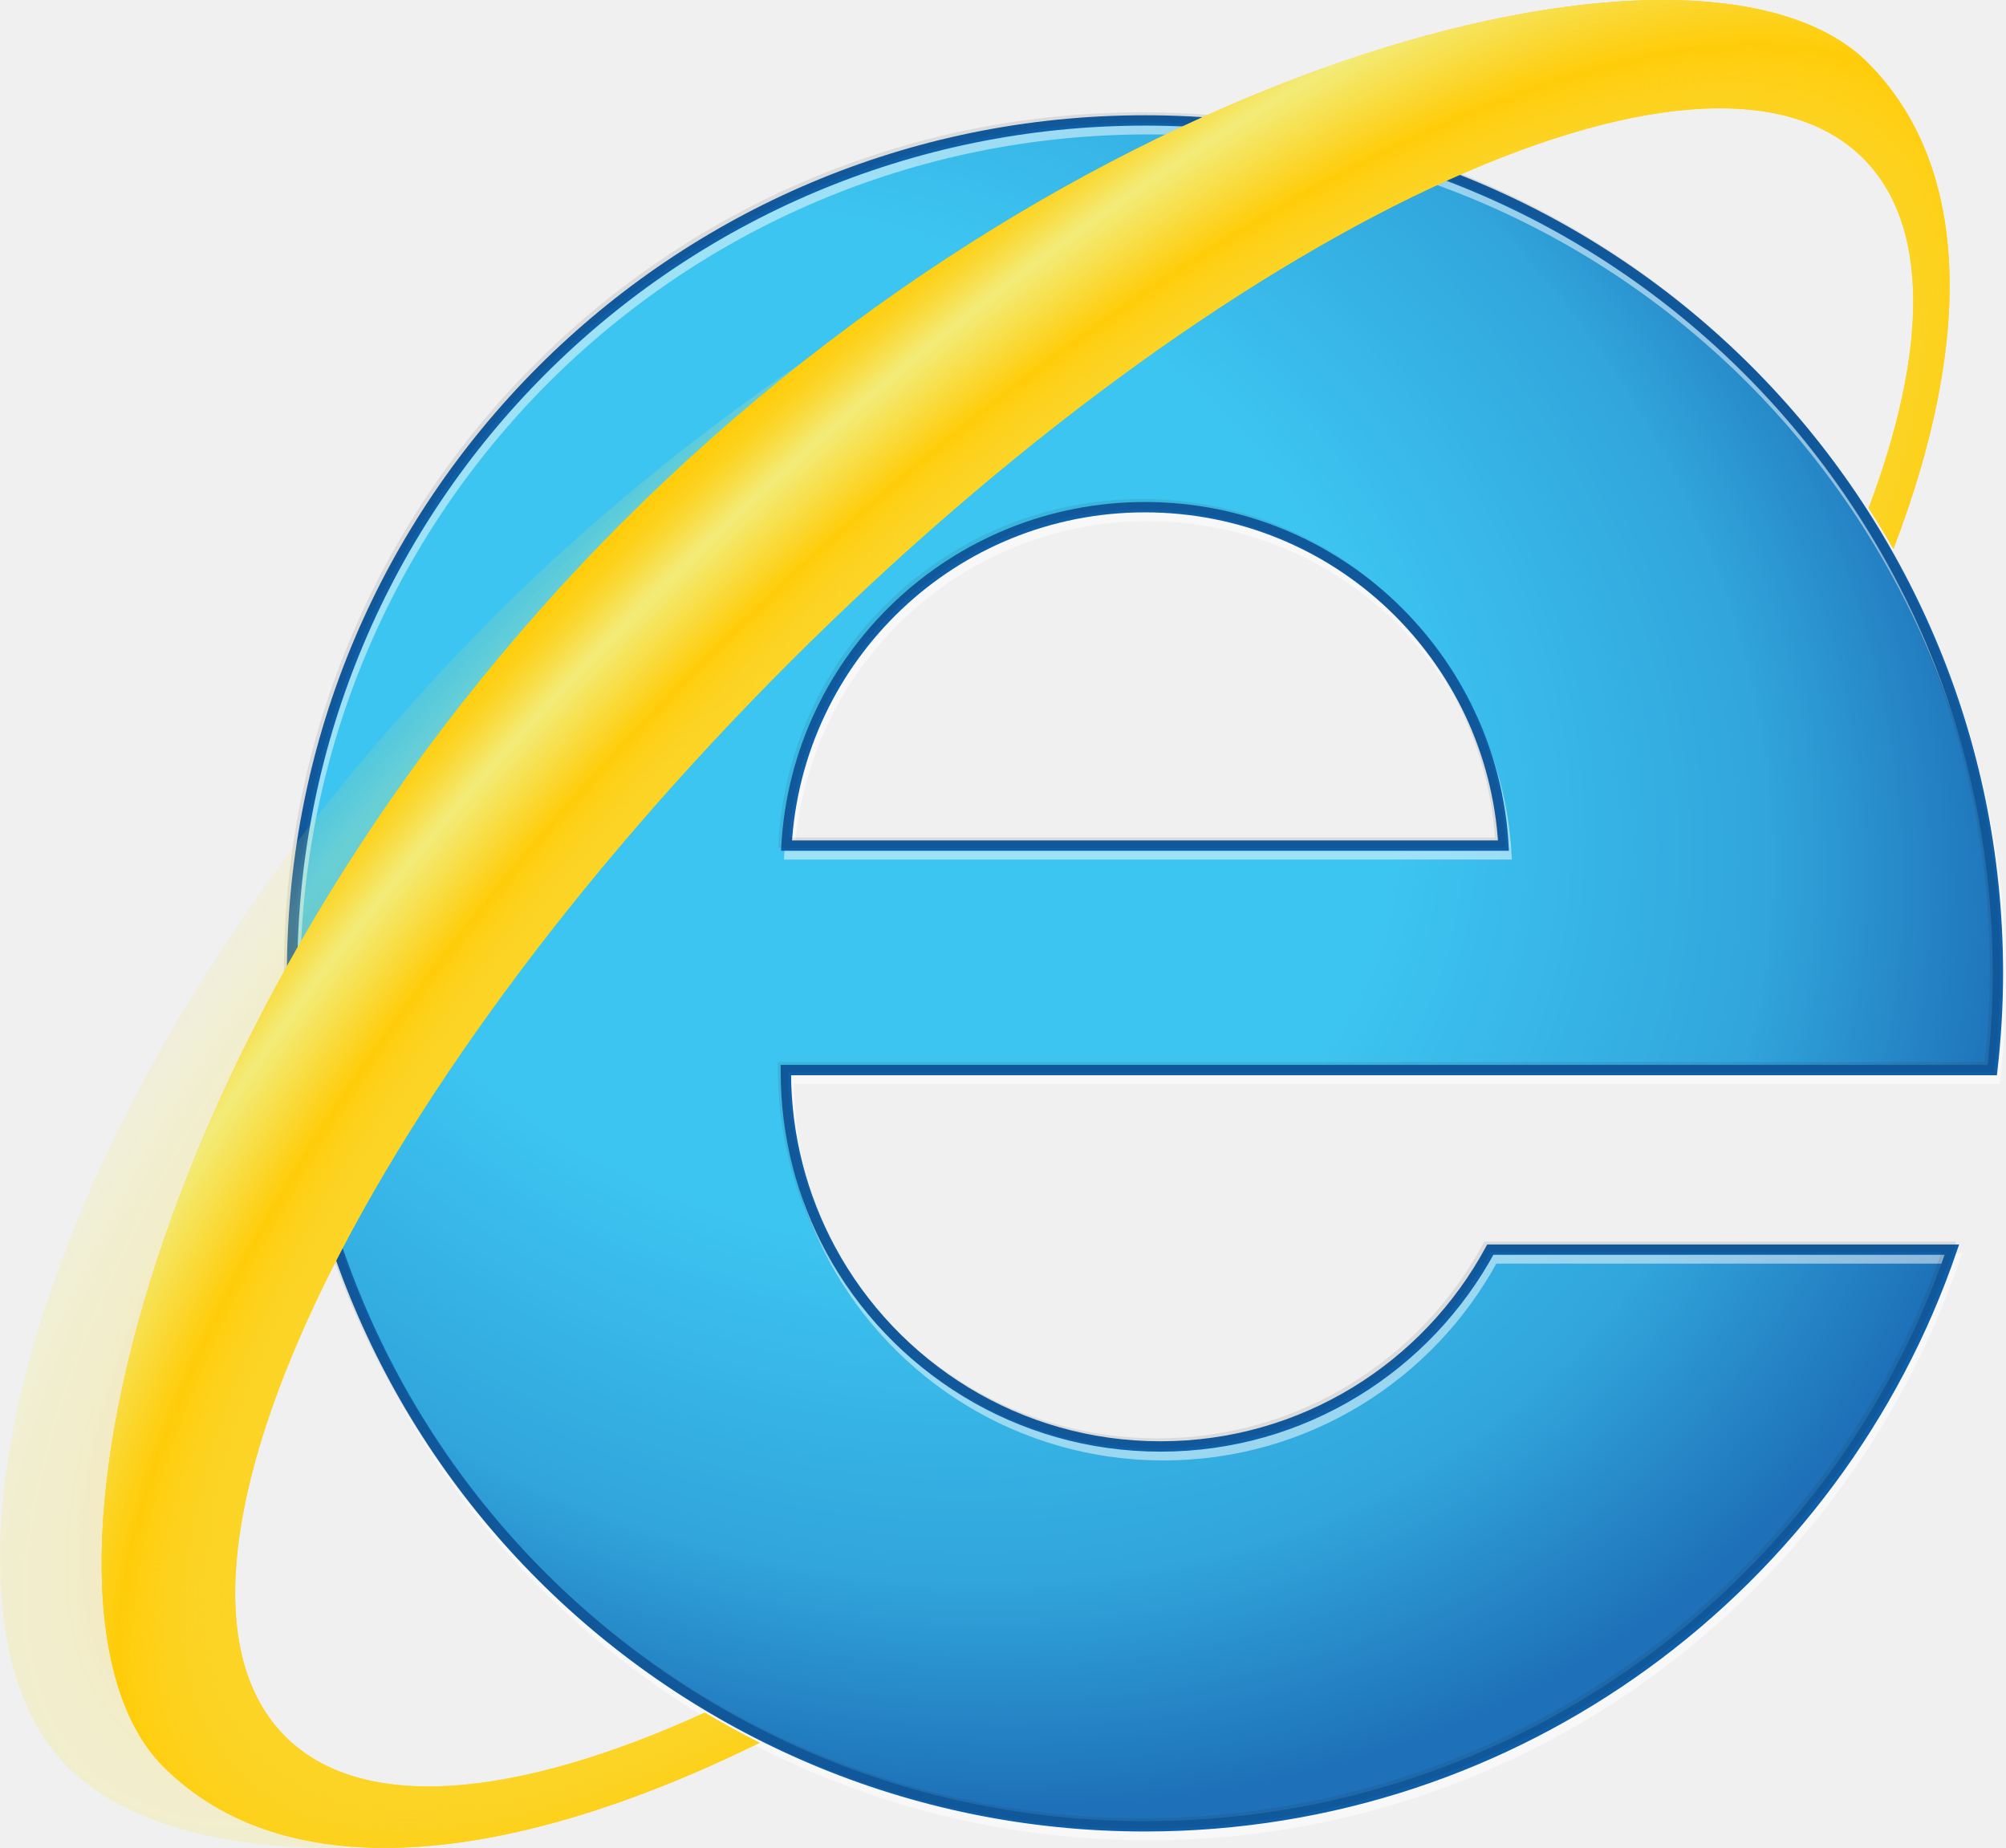
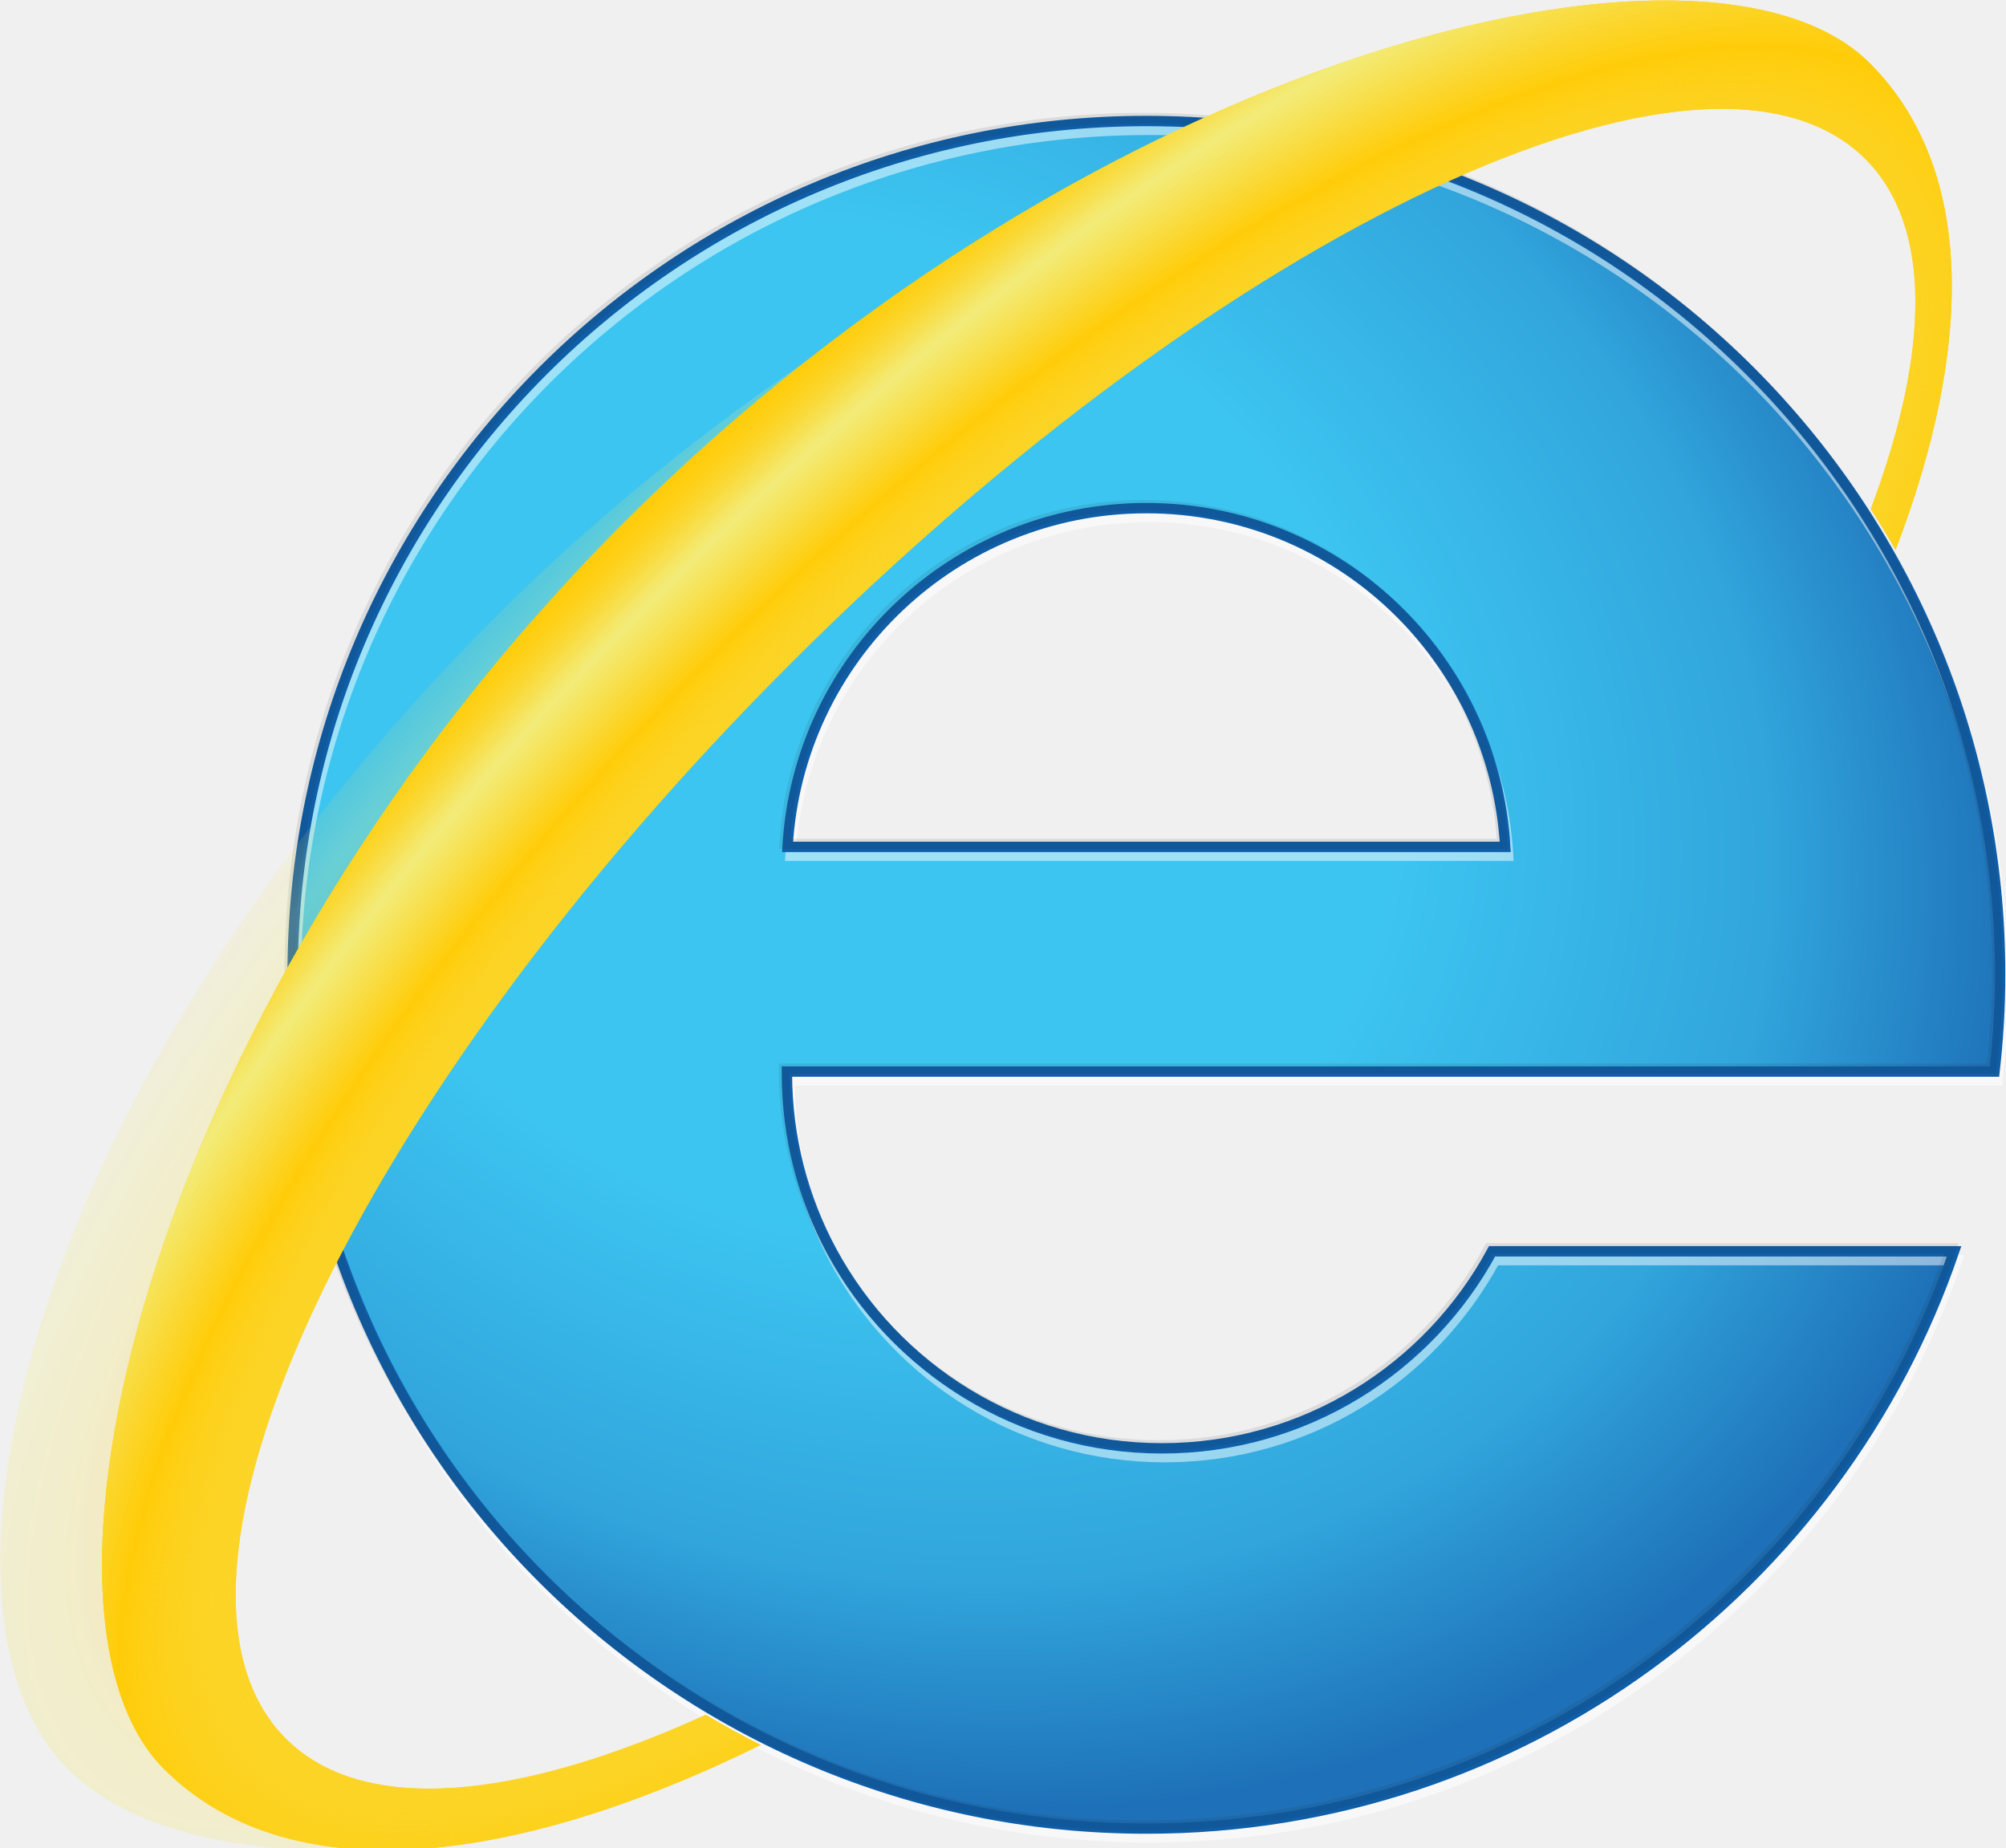
- <svg xmlns="http://www.w3.org/2000/svg" xmlns:xlink="http://www.w3.org/1999/xlink" width="109.4" height="100.775" id="svg2" version="1.1">
-   <defs id="defs4">
-     <radialGradient xlink:href="#SVGID_1_" id="radialGradient3275" gradientUnits="userSpaceOnUse" gradientTransform="matrix(0.869,0.4949,-0.4095,0.7191,90.1259,-29.9967)" cx="157.011" cy="169.838" r="175.426" />
-     <radialGradient xlink:href="#SVGID_2_" id="radialGradient3277" gradientUnits="userSpaceOnUse" gradientTransform="matrix(0.7101,0.7041,-1.8774,1.8936,417.7134,-296.0714)" cx="171.779" cy="195.98" r="78.794" />
-     <radialGradient xlink:href="#SVGID_3_" id="radialGradient3279" gradientUnits="userSpaceOnUse" gradientTransform="matrix(0.7015,0.7127,-1.8844,1.8549,441.4625,-309.2913)" cx="188.84" cy="204.358" r="89.173" />
+ <svg xmlns="http://www.w3.org/2000/svg" xmlns:xlink="http://www.w3.org/1999/xlink" width="109.4" height="100.775">
+   <defs>
+     <radialGradient xlink:href="#a" id="d" gradientUnits="userSpaceOnUse" gradientTransform="matrix(.869 .495 -.409 .719 90.126 -29.997)" cx="157.011" cy="169.838" r="175.426" />
+     <radialGradient xlink:href="#b" id="e" gradientUnits="userSpaceOnUse" gradientTransform="matrix(.71 .704 -1.877 1.894 417.713 -296.071)" cx="171.779" cy="195.98" r="78.794" />
+     <radialGradient xlink:href="#c" id="f" gradientUnits="userSpaceOnUse" gradientTransform="matrix(.702 .713 -1.884 1.855 441.462 -309.291)" cx="188.84" cy="204.358" r="89.173" />
  </defs>
-   <g id="layer1" transform="translate(15.74869,-265.3015)">
-     <g id="g3241">
-       <g transform="matrix(0.3846221,0,0,0.3846221,-30.92626,239.595)" id="g3098">
-         <g id="g3100">
-           <radialGradient gradientUnits="userSpaceOnUse" gradientTransform="matrix(0.869,0.4949,-0.4095,0.7191,90.1259,-29.9967)" r="175.426" cy="169.838" cx="157.011" id="SVGID_1_">
-             <stop id="stop3103" style="stop-color:#3DC5F1" offset="0.471" />
-             <stop id="stop3105" style="stop-color:#31A5DC" offset="0.79" />
-             <stop id="stop3107" style="stop-color:#1E71B8" offset="1" />
-           </radialGradient>
-           <path id="path3109" d="m 204.013,271.924 c -20.214,0 -37.787,-11.293 -46.766,-27.908 -4.052,-7.502 -6.356,-16.09 -6.356,-25.215 v -0.244 h 0.005 106.233 64.823 c 0.508,-4.504 0.795,-9.072 0.795,-13.711 0,-66.792 -54.145,-120.935 -120.936,-120.935 -66.792,0 -120.937,54.144 -120.937,120.935 0,66.791 54.145,120.936 120.937,120.936 53.076,0 98.134,-34.207 114.413,-81.766 h -65.447 c -8.977,16.615 -26.552,27.908 -46.764,27.908 z m -2.201,-133.177 c 27.136,0 49.306,21.229 50.829,47.983 h -101.66 c 1.523,-26.754 23.694,-47.983 50.831,-47.983 z" style="fill:url(#radialGradient3275)" />
-           <g id="g3111" style="opacity:0.5">
-             <path id="path3113" d="m 204.429,273.173 c -20.213,0 -37.786,-11.293 -46.766,-27.908 -4.052,-7.502 -6.356,-16.09 -6.356,-25.215 v -0.244 h 0.005 106.232 64.823 c 0.508,-4.504 0.795,-9.072 0.795,-13.711 0,-66.792 -54.145,-120.935 -120.936,-120.935 -66.791,0 -120.934,54.143 -120.934,120.935 0,66.791 54.145,120.936 120.936,120.936 53.076,0 98.134,-34.207 114.413,-81.766 h -65.447 c -8.978,16.615 -26.553,27.908 -46.765,27.908 z m -2.201,-133.177 c 27.136,0 49.306,21.229 50.829,47.983 h -101.66 c 1.524,-26.754 23.694,-47.983 50.831,-47.983 z" stroke-miterlimit="10" style="fill:none;stroke:#ffffff;stroke-width:1.469;stroke-miterlimit:10" />
-           </g>
-           <path id="path3115" d="m 204.013,271.924 c -20.214,0 -37.787,-11.293 -46.766,-27.908 -4.052,-7.502 -6.356,-16.09 -6.356,-25.215 v -0.244 h 0.005 106.233 64.823 c 0.508,-4.504 0.795,-9.072 0.795,-13.711 0,-66.792 -54.145,-120.935 -120.936,-120.935 -66.792,0 -120.937,54.144 -120.937,120.935 0,66.791 54.145,120.936 120.937,120.936 53.076,0 98.134,-34.207 114.413,-81.766 h -65.447 c -8.977,16.615 -26.552,27.908 -46.764,27.908 z m -2.201,-133.177 c 27.136,0 49.306,21.229 50.829,47.983 h -101.66 c 1.523,-26.754 23.694,-47.983 50.831,-47.983 z" stroke-miterlimit="10" style="fill:none;stroke:#0f5ea8;stroke-width:1.469;stroke-miterlimit:10" />
-           <g id="g3117" style="opacity:0.1">
-             <path id="path3119" d="m 203.597,271.508 c -20.214,0 -37.787,-11.293 -46.767,-27.908 -4.052,-7.502 -6.356,-16.09 -6.356,-25.215 v -0.244 h 0.005 106.233 64.823 c 0.508,-4.504 0.795,-9.072 0.795,-13.711 0,-66.792 -54.145,-120.936 -120.936,-120.936 -66.792,0 -120.937,54.144 -120.937,120.936 0,66.791 54.145,120.936 120.937,120.936 53.076,0 98.134,-34.207 114.413,-81.766 H 250.36 c -8.976,16.615 -26.551,27.908 -46.763,27.908 z m -2.201,-133.177 c 27.136,0 49.306,21.229 50.829,47.983 h -101.66 c 1.523,-26.755 23.693,-47.983 50.831,-47.983 z" stroke-miterlimit="10" style="fill:none;stroke:#231f20;stroke-width:1.469;stroke-miterlimit:10" />
-           </g>
-         </g>
-         <radialGradient gradientUnits="userSpaceOnUse" gradientTransform="matrix(0.7101,0.7041,-1.8774,1.8936,417.7134,-296.0714)" r="78.794" cy="195.98" cx="171.779" id="SVGID_2_">
-           <stop id="stop3122" style="stop-color:#FFCC09" offset="0.638" />
-           <stop id="stop3124" style="stop-color:#F2ED7E;stop-opacity:0.96" offset="0.871" />
-           <stop id="stop3126" style="stop-color:#F3EC79;stop-opacity:0.806" offset="0.892" />
-           <stop id="stop3128" style="stop-color:#F4E76A;stop-opacity:0.619" offset="0.917" />
-           <stop id="stop3130" style="stop-color:#F7E051;stop-opacity:0.415" offset="0.944" />
-           <stop id="stop3132" style="stop-color:#FBD730;stop-opacity:0.2" offset="0.973" />
-           <stop id="stop3134" style="stop-color:#FFCC09;stop-opacity:0" offset="1" />
-         </radialGradient>
-         <path id="path3136" d="m 139.395,309.66 c -26.71,12.176 -48.584,14.281 -59.485,3.379 -22.308,-22.309 9.694,-90.48 71.479,-152.265 61.785,-61.784 129.958,-93.787 152.265,-71.479 9.521,9.522 9.119,27.415 0.759,49.583 1.224,1.896 2.398,3.824 3.518,5.789 C 319.16,115.382 319.034,90.475 304.268,75.71 281.377,52.819 176.443,87.324 109.721,154.048 43,220.768 26.363,294.691 49.006,317.334 c 17.253,17.254 62.211,14.289 98.166,-3.396 -2.649,-1.334 -5.241,-2.764 -7.777,-4.278 z" style="opacity:0.25;fill:url(#radialGradient3277)" />
-         <path id="path3138" d="m 139.395,309.66 c -26.71,12.176 -48.584,14.281 -59.485,3.379 -22.308,-22.309 9.694,-90.48 71.479,-152.265 61.785,-61.784 129.958,-93.787 152.265,-71.479 9.521,9.522 9.119,27.415 0.759,49.583 1.224,1.896 2.398,3.824 3.518,5.789 11.229,-29.285 11.103,-54.192 -3.663,-68.957 -22.891,-22.891 -109.786,-1.605 -176.507,65.118 -66.723,66.723 -87.764,153.861 -65.12,176.506 17.253,17.254 48.578,14.289 84.533,-3.396 -2.651,-1.334 -5.243,-2.764 -7.779,-4.278 z" style="fill:#ffcc09" />
-         <radialGradient gradientUnits="userSpaceOnUse" gradientTransform="matrix(0.7015,0.7127,-1.8844,1.8549,441.4625,-309.2913)" r="89.173" cy="204.358" cx="188.84" id="SVGID_3_">
-           <stop id="stop3141" style="stop-color:#F2ED7E;stop-opacity:0" offset="0.558" />
-           <stop id="stop3143" style="stop-color:#FFCC09" offset="0.74" />
-           <stop id="stop3145" style="stop-color:#F2ED7E;stop-opacity:0.96" offset="0.871" />
-           <stop id="stop3147" style="stop-color:#F3EB77;stop-opacity:0.817" offset="0.89" />
-           <stop id="stop3149" style="stop-color:#F5E562;stop-opacity:0.603" offset="0.919" />
-           <stop id="stop3151" style="stop-color:#F9DC40;stop-opacity:0.344" offset="0.954" />
-           <stop id="stop3153" style="stop-color:#FECF12;stop-opacity:0.052" offset="0.993" />
-           <stop id="stop3155" style="stop-color:#FFCC09;stop-opacity:0" offset="1" />
-         </radialGradient>
-         <path id="path3157" d="m 139.395,309.66 c -26.71,12.176 -48.584,14.281 -59.485,3.379 -22.308,-22.309 9.694,-90.48 71.479,-152.265 61.785,-61.784 129.958,-93.787 152.265,-71.479 9.521,9.522 9.119,27.415 0.759,49.583 1.224,1.896 2.398,3.824 3.518,5.789 11.229,-29.285 11.103,-54.192 -3.663,-68.957 -22.891,-22.891 -109.786,-1.605 -176.507,65.118 -66.723,66.723 -87.764,153.861 -65.12,176.506 17.253,17.254 48.578,14.289 84.533,-3.396 -2.651,-1.334 -5.243,-2.764 -7.779,-4.278 z" style="fill:url(#radialGradient3279)" />
-       </g>
-     </g>
+   <g transform="translate(15.749 -265.302) matrix(.385 0 0 .385 -30.926 239.595)">
+     <radialGradient gradientUnits="userSpaceOnUse" gradientTransform="matrix(.869 .495 -.409 .719 90.126 -29.997)" r="175.426" cy="169.838" cx="157.011" id="a">
+       <stop offset=".471" stop-color="#3DC5F1" />
+       <stop offset=".79" stop-color="#31A5DC" />
+       <stop offset="1" stop-color="#1E71B8" />
+     </radialGradient>
+     <path d="m204.013 271.924c-20.214 0-37.787-11.293-46.766-27.908-4.052-7.502-6.356-16.09-6.356-25.215v-.244h171.061c.508-4.504.795-9.072.795-13.711 0-66.792-54.145-120.935-120.936-120.935-66.792 0-120.937 54.144-120.937 120.935s54.145 120.936 120.937 120.936c53.076 0 98.134-34.207 114.413-81.766h-65.447c-8.977 16.615-26.552 27.908-46.764 27.908zm-2.201-133.177c27.136 0 49.306 21.229 50.829 47.983h-101.66c1.523-26.754 23.694-47.983 50.831-47.983z" fill="url(#d)" />
+     <path d="m204.429 273.173c-20.213 0-37.786-11.293-46.766-27.908-4.052-7.502-6.356-16.09-6.356-25.215v-.244h171.06c.508-4.504.795-9.072.795-13.711 0-66.792-54.145-120.935-120.936-120.935s-120.934 54.143-120.934 120.935c0 66.791 54.145 120.936 120.936 120.936 53.076 0 98.134-34.207 114.413-81.766h-65.447c-8.978 16.615-26.553 27.908-46.765 27.908zm-2.201-133.177c27.136 0 49.306 21.229 50.829 47.983h-101.66c1.524-26.754 23.694-47.983 50.831-47.983z" stroke-miterlimit="10" stroke="#fff" stroke-width="1.469" fill="none" opacity=".5" />
+     <path d="m204.013 271.924c-20.214 0-37.787-11.293-46.766-27.908-4.052-7.502-6.356-16.09-6.356-25.215v-.244h171.061c.508-4.504.795-9.072.795-13.711 0-66.792-54.145-120.935-120.936-120.935-66.792 0-120.937 54.144-120.937 120.935s54.145 120.936 120.937 120.936c53.076 0 98.134-34.207 114.413-81.766h-65.447c-8.977 16.615-26.552 27.908-46.764 27.908zm-2.201-133.177c27.136 0 49.306 21.229 50.829 47.983h-101.66c1.523-26.754 23.694-47.983 50.831-47.983z" stroke-miterlimit="10" stroke="#0f5ea8" stroke-width="1.469" fill="none" />
+     <path d="m203.597 271.508c-20.214 0-37.787-11.293-46.767-27.908-4.052-7.502-6.356-16.09-6.356-25.215v-.244h171.061c.508-4.504.795-9.072.795-13.711 0-66.792-54.145-120.936-120.936-120.936-66.792 0-120.937 54.144-120.937 120.936 0 66.791 54.145 120.936 120.937 120.936 53.076 0 98.134-34.207 114.413-81.766h-65.447c-8.976 16.615-26.551 27.908-46.763 27.908zm-2.201-133.177c27.136 0 49.306 21.229 50.829 47.983h-101.66c1.523-26.755 23.693-47.983 50.831-47.983z" stroke-miterlimit="10" stroke="#231f20" stroke-width="1.469" fill="none" opacity=".1" />
+     <radialGradient gradientUnits="userSpaceOnUse" gradientTransform="matrix(.71 .704 -1.877 1.894 417.713 -296.071)" r="78.794" cy="195.98" cx="171.779" id="b">
+       <stop offset=".638" stop-color="#FFCC09" />
+       <stop offset=".871" stop-color="#F2ED7E" stop-opacity=".96" />
+       <stop offset=".892" stop-color="#F3EC79" stop-opacity=".806" />
+       <stop offset=".917" stop-color="#F4E76A" stop-opacity=".619" />
+       <stop offset=".944" stop-color="#F7E051" stop-opacity=".415" />
+       <stop offset=".973" stop-color="#FBD730" stop-opacity=".2" />
+       <stop offset="1" stop-color="#FFCC09" stop-opacity="0" />
+     </radialGradient>
+     <path d="m139.395 309.66c-26.71 12.176-48.584 14.281-59.485 3.379-22.308-22.309 9.694-90.48 71.479-152.265 61.785-61.784 129.958-93.787 152.265-71.479 9.521 9.522 9.119 27.415.759 49.583 1.224 1.896 2.398 3.824 3.518 5.789 11.229-29.285 11.103-54.192-3.663-68.957-22.891-22.891-127.825 11.614-194.547 78.338-66.721 66.72-83.358 140.643-60.715 163.286 17.253 17.254 62.211 14.289 98.166-3.396-2.649-1.334-5.241-2.764-7.777-4.278z" opacity=".25" fill="url(#e)" />
+     <path d="m139.395 309.66c-26.71 12.176-48.584 14.281-59.485 3.379-22.308-22.309 9.694-90.48 71.479-152.265 61.785-61.784 129.958-93.787 152.265-71.479 9.521 9.522 9.119 27.415.759 49.583 1.224 1.896 2.398 3.824 3.518 5.789 11.229-29.285 11.103-54.192-3.663-68.957-22.891-22.891-109.786-1.605-176.507 65.118-66.723 66.723-87.764 153.861-65.12 176.506 17.253 17.254 48.578 14.289 84.533-3.396-2.651-1.334-5.243-2.764-7.779-4.278z" fill="#ffcc09" />
+     <radialGradient gradientUnits="userSpaceOnUse" gradientTransform="matrix(.702 .713 -1.884 1.855 441.462 -309.291)" r="89.173" cy="204.358" cx="188.84" id="c">
+       <stop offset=".558" stop-color="#F2ED7E" stop-opacity="0" />
+       <stop offset=".74" stop-color="#FFCC09" />
+       <stop offset=".871" stop-color="#F2ED7E" stop-opacity=".96" />
+       <stop offset=".89" stop-color="#F3EB77" stop-opacity=".817" />
+       <stop offset=".919" stop-color="#F5E562" stop-opacity=".603" />
+       <stop offset=".954" stop-color="#F9DC40" stop-opacity=".344" />
+       <stop offset=".993" stop-color="#FECF12" stop-opacity=".052" />
+       <stop offset="1" stop-color="#FFCC09" stop-opacity="0" />
+     </radialGradient>
+     <path d="m139.395 309.66c-26.71 12.176-48.584 14.281-59.485 3.379-22.308-22.309 9.694-90.48 71.479-152.265 61.785-61.784 129.958-93.787 152.265-71.479 9.521 9.522 9.119 27.415.759 49.583 1.224 1.896 2.398 3.824 3.518 5.789 11.229-29.285 11.103-54.192-3.663-68.957-22.891-22.891-109.786-1.605-176.507 65.118-66.723 66.723-87.764 153.861-65.12 176.506 17.253 17.254 48.578 14.289 84.533-3.396-2.651-1.334-5.243-2.764-7.779-4.278z" fill="url(#f)" />
  </g>
</svg>
